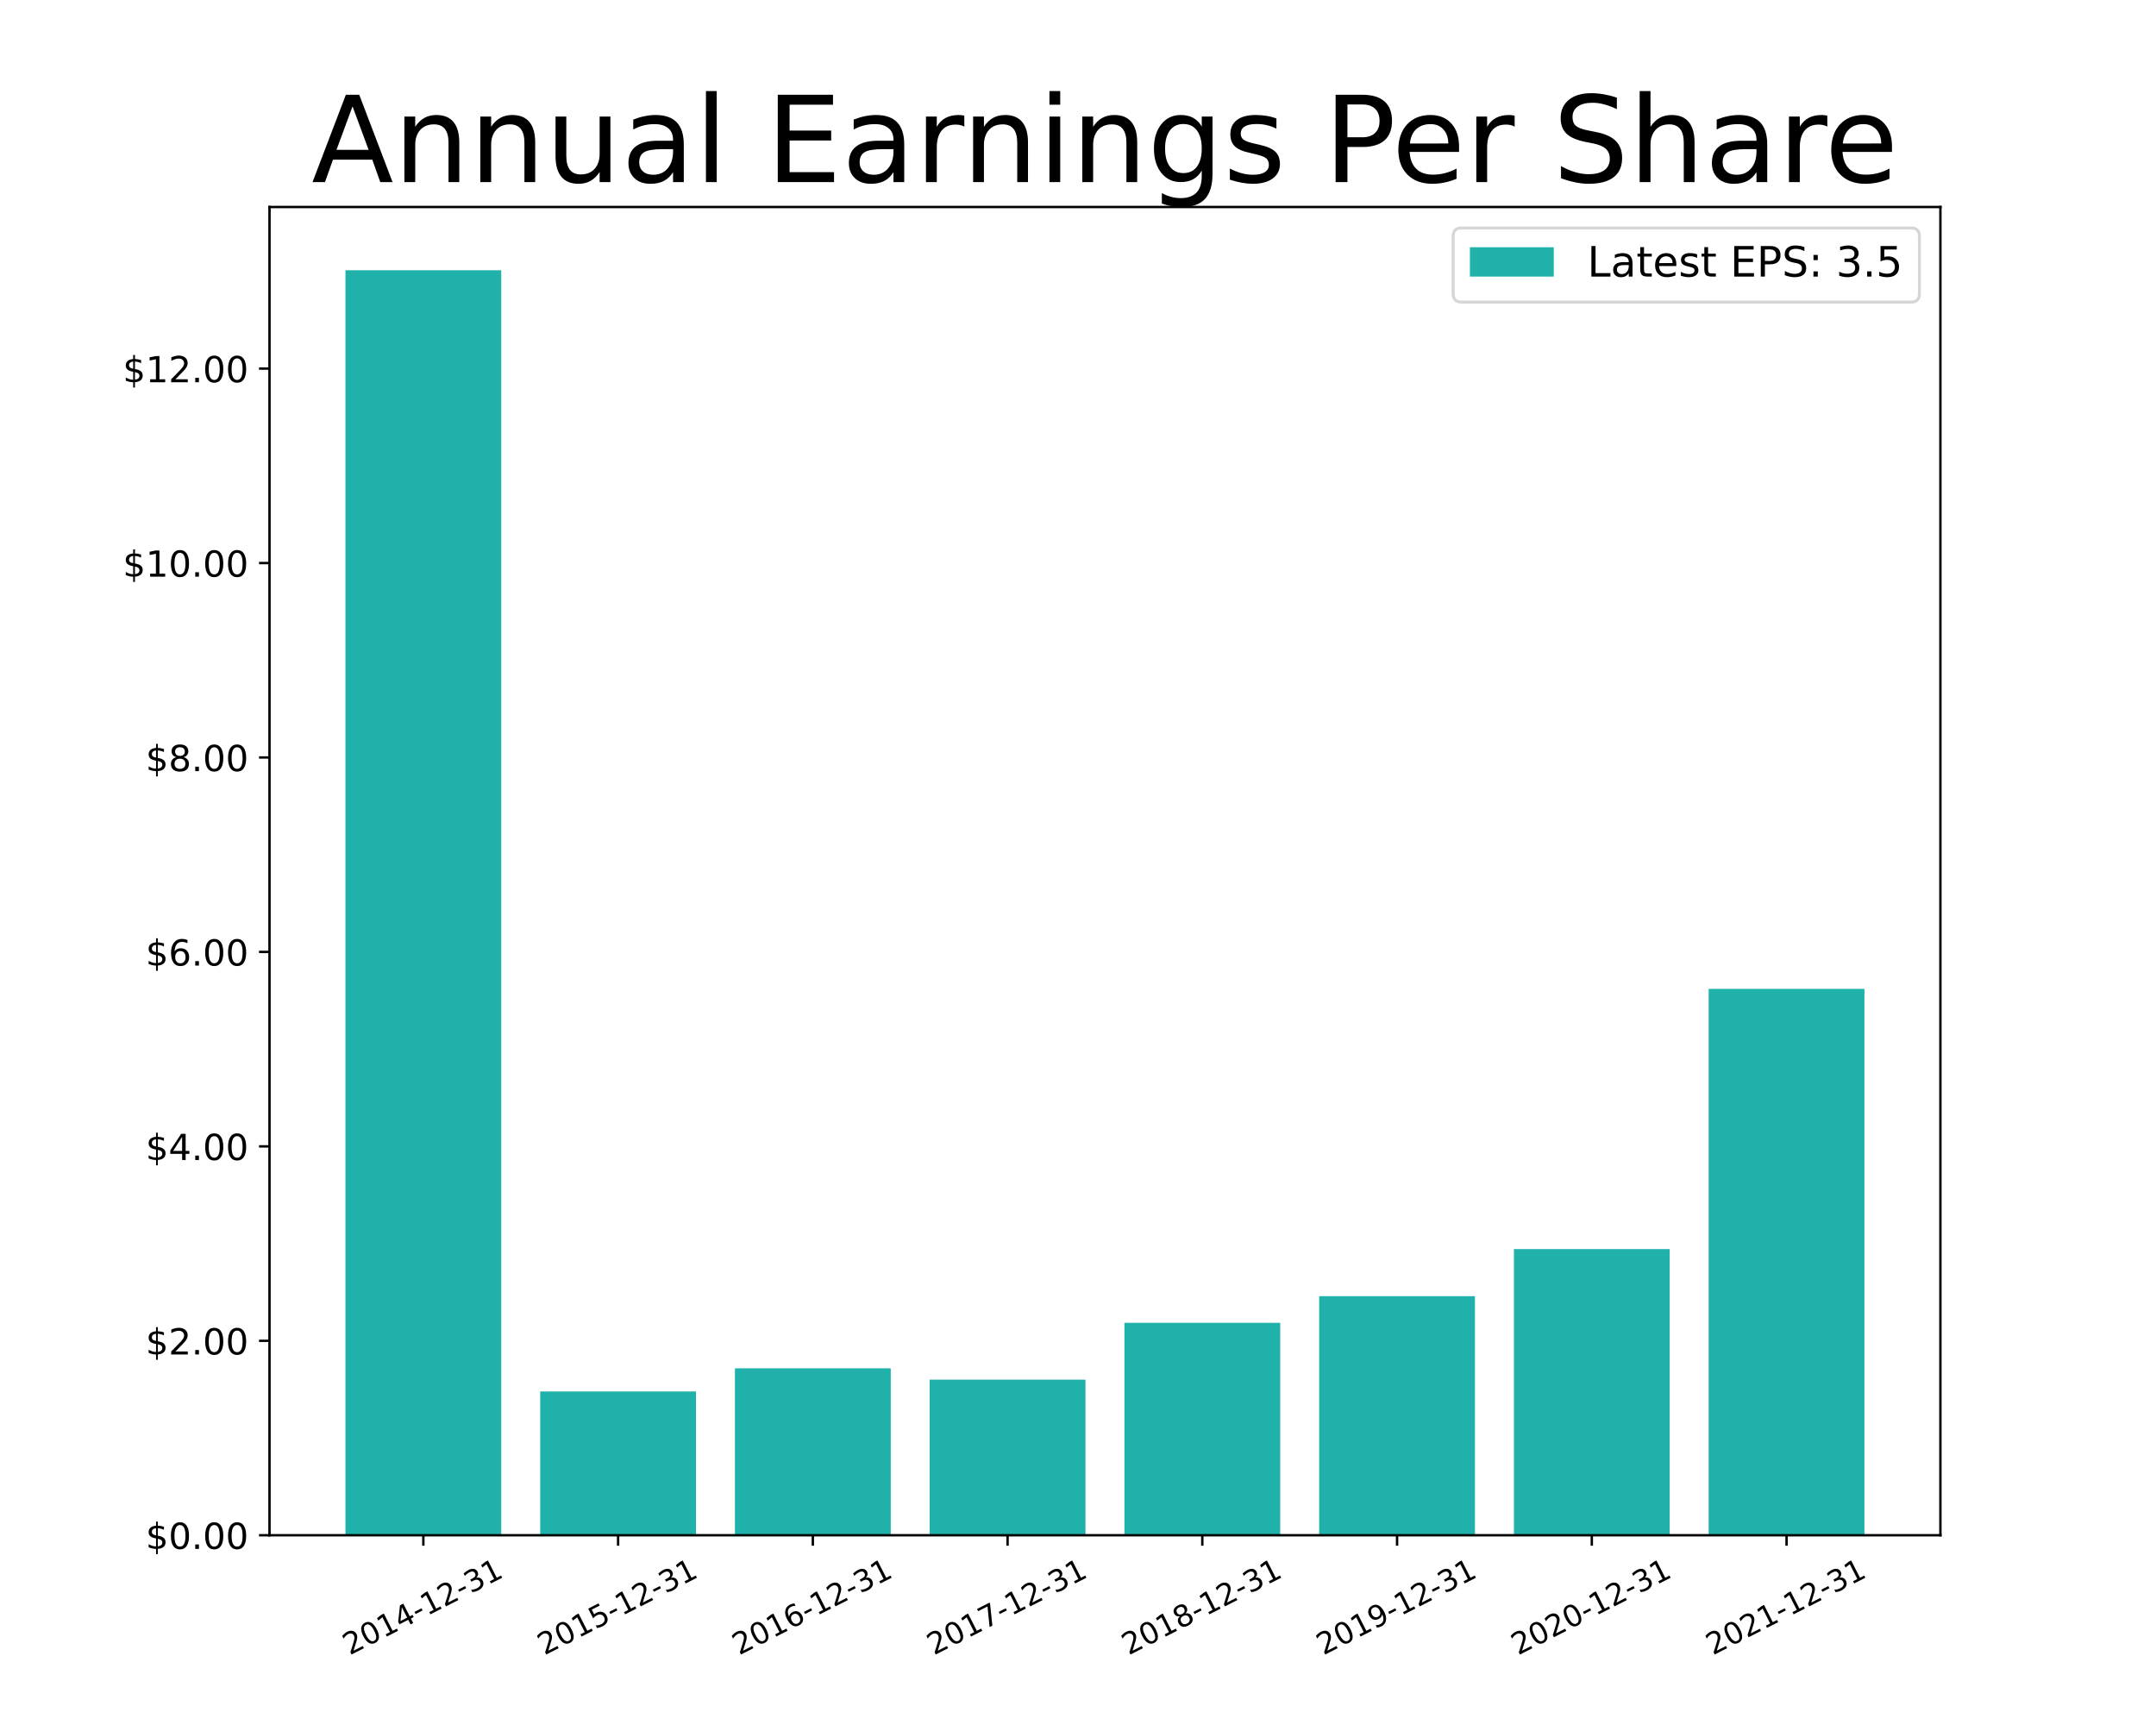
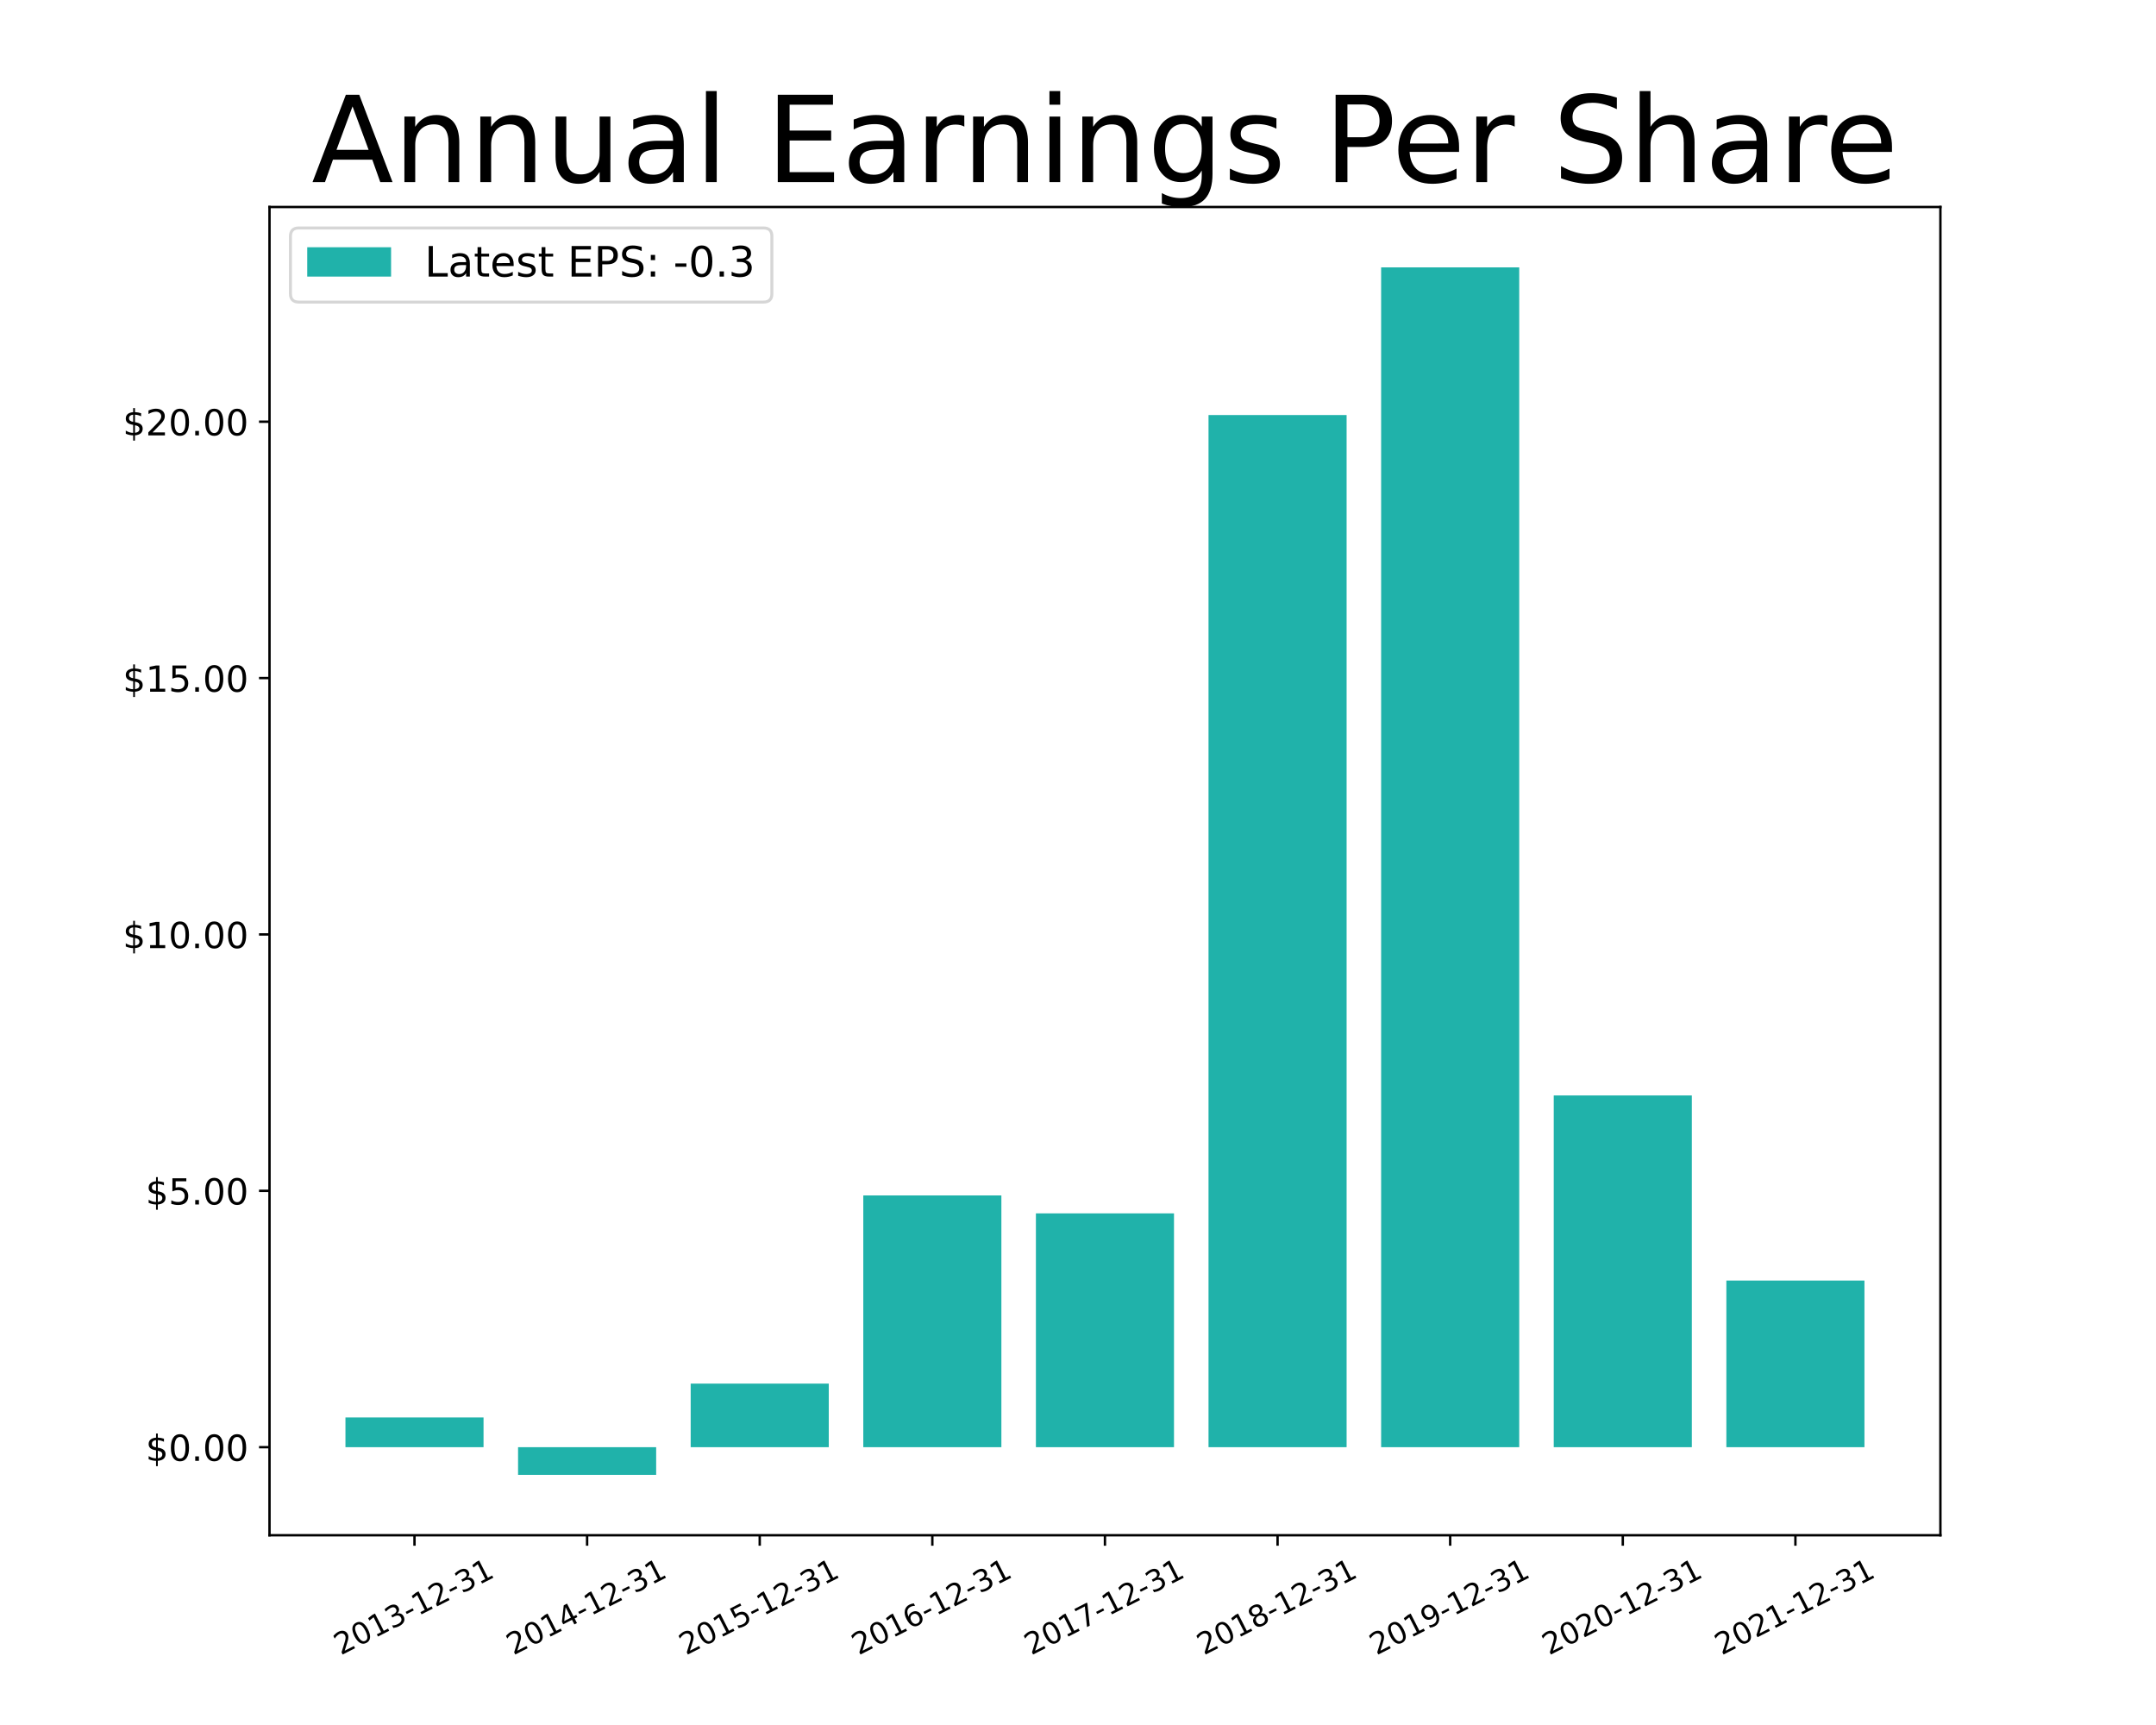
<svg xmlns="http://www.w3.org/2000/svg" xmlns:xlink="http://www.w3.org/1999/xlink" width="720pt" height="576pt" viewBox="0 0 720 576" version="1.1">
  <defs>
    <style type="text/css">*{stroke-linejoin: round; stroke-linecap: butt}</style>
  </defs>
  <g id="figure_1">
    <g id="patch_1">
      <path d="M 0 576  L 720 576  L 720 0  L 0 0  z " style="fill: #ffffff" />
    </g>
    <g id="axes_1">
      <g id="patch_2">
        <path d="M 90 512.64  L 648 512.64  L 648 69.12  L 90 69.12  z " style="fill: #ffffff" />
      </g>
      <g id="patch_3">
-         <path d="M 622.636 512.64  L 570.608 512.64  L 570.608 330.195  L 622.636 330.195  z " clip-path="url(#pe01ee021f7)" style="fill: #20b2aa" />
+         <path d="M 622.636 483.235  L 576.521 483.235  L 576.521 427.591  L 622.636 427.591  z " clip-path="url(#p01a98381bb)" style="fill: #20b2aa" />
      </g>
      <g id="patch_4">
-         <path d="M 557.601 512.64  L 505.573 512.64  L 505.573 417.083  L 557.601 417.083  z " clip-path="url(#pe01ee021f7)" style="fill: #20b2aa" />
+         <path d="M 564.992 483.235  L 518.876 483.235  L 518.876 365.784  L 564.992 365.784  z " clip-path="url(#p01a98381bb)" style="fill: #20b2aa" />
      </g>
      <g id="patch_5">
-         <path d="M 492.566 512.64  L 440.538 512.64  L 440.538 432.812  L 492.566 432.812  z " clip-path="url(#pe01ee021f7)" style="fill: #20b2aa" />
+         <path d="M 507.347 483.235  L 461.231 483.235  L 461.231 89.28  L 507.347 89.28  z " clip-path="url(#p01a98381bb)" style="fill: #20b2aa" />
      </g>
      <g id="patch_6">
-         <path d="M 427.531 512.64  L 375.503 512.64  L 375.503 441.707  L 427.531 441.707  z " clip-path="url(#pe01ee021f7)" style="fill: #20b2aa" />
+         <path d="M 449.702 483.235  L 403.587 483.235  L 403.587 138.589  L 449.702 138.589  z " clip-path="url(#p01a98381bb)" style="fill: #20b2aa" />
      </g>
      <g id="patch_7">
-         <path d="M 362.497 512.64  L 310.469 512.64  L 310.469 460.682  L 362.497 460.682  z " clip-path="url(#pe01ee021f7)" style="fill: #20b2aa" />
+         <path d="M 392.058 483.235  L 345.942 483.235  L 345.942 405.163  L 392.058 405.163  z " clip-path="url(#p01a98381bb)" style="fill: #20b2aa" />
      </g>
      <g id="patch_8">
-         <path d="M 297.462 512.64  L 245.434 512.64  L 245.434 456.9  L 297.462 456.9  z " clip-path="url(#pe01ee021f7)" style="fill: #20b2aa" />
+         <path d="M 334.413 483.235  L 288.298 483.235  L 288.298 399.17  L 334.413 399.17  z " clip-path="url(#p01a98381bb)" style="fill: #20b2aa" />
      </g>
      <g id="patch_9">
-         <path d="M 232.427 512.64  L 180.399 512.64  L 180.399 464.626  L 232.427 464.626  z " clip-path="url(#pe01ee021f7)" style="fill: #20b2aa" />
+         <path d="M 276.769 483.235  L 230.653 483.235  L 230.653 462.005  L 276.769 462.005  z " clip-path="url(#p01a98381bb)" style="fill: #20b2aa" />
      </g>
      <g id="patch_10">
-         <path d="M 167.392 512.64  L 115.364 512.64  L 115.364 90.24  L 167.392 90.24  z " clip-path="url(#pe01ee021f7)" style="fill: #20b2aa" />
+         <path d="M 219.124 483.235  L 173.008 483.235  L 173.008 492.48  L 219.124 492.48  z " clip-path="url(#p01a98381bb)" style="fill: #20b2aa" />
+       </g>
+       <g id="patch_11">
+         <path d="M 161.479 483.235  L 115.364 483.235  L 115.364 473.304  L 161.479 473.304  z " clip-path="url(#p01a98381bb)" style="fill: #20b2aa" />
      </g>
      <g id="matplotlib.axis_1">
        <g id="xtick_1">
          <g id="line2d_1">
            <defs>
-               <path id="me3be84b53a" d="M 0 0  L 0 3.5  " style="stroke: #000000; stroke-width: 0.8" />
+               <path id="maa9995b48c" d="M 0 0  L 0 3.5  " style="stroke: #000000; stroke-width: 0.8" />
            </defs>
            <g>
-               <use xlink:href="#me3be84b53a" x="596.622" y="512.64" style="stroke: #000000; stroke-width: 0.8" />
+               <use xlink:href="#maa9995b48c" x="599.579" y="512.64" style="stroke: #000000; stroke-width: 0.8" />
            </g>
          </g>
          <g id="text_1">
-             <g transform="translate(571.9844 552.7942) rotate(-27) scale(0.1 -0.1)">
+             <g transform="translate(574.9405 552.7942) rotate(-27) scale(0.1 -0.1)">
              <defs>
                <path id="DejaVuSans-32" d="M 1228 531  L 3431 531  L 3431 0  L 469 0  L 469 531  Q 828 903 1448 1529  Q 2069 2156 2228 2338  Q 2531 2678 2651 2914  Q 2772 3150 2772 3378  Q 2772 3750 2511 3984  Q 2250 4219 1831 4219  Q 1534 4219 1204 4116  Q 875 4013 500 3803  L 500 4441  Q 881 4594 1212 4672  Q 1544 4750 1819 4750  Q 2544 4750 2975 4387  Q 3406 4025 3406 3419  Q 3406 3131 3298 2873  Q 3191 2616 2906 2266  Q 2828 2175 2409 1742  Q 1991 1309 1228 531  z " transform="scale(0.015625)" />
                <path id="DejaVuSans-30" d="M 2034 4250  Q 1547 4250 1301 3770  Q 1056 3291 1056 2328  Q 1056 1369 1301 889  Q 1547 409 2034 409  Q 2525 409 2770 889  Q 3016 1369 3016 2328  Q 3016 3291 2770 3770  Q 2525 4250 2034 4250  z M 2034 4750  Q 2819 4750 3233 4129  Q 3647 3509 3647 2328  Q 3647 1150 3233 529  Q 2819 -91 2034 -91  Q 1250 -91 836 529  Q 422 1150 422 2328  Q 422 3509 836 4129  Q 1250 4750 2034 4750  z " transform="scale(0.015625)" />
                <path id="DejaVuSans-31" d="M 794 531  L 1825 531  L 1825 4091  L 703 3866  L 703 4441  L 1819 4666  L 2450 4666  L 2450 531  L 3481 531  L 3481 0  L 794 0  L 794 531  z " transform="scale(0.015625)" />
                <path id="DejaVuSans-2d" d="M 313 2009  L 1997 2009  L 1997 1497  L 313 1497  L 313 2009  z " transform="scale(0.015625)" />
                <path id="DejaVuSans-33" d="M 2597 2516  Q 3050 2419 3304 2112  Q 3559 1806 3559 1356  Q 3559 666 3084 287  Q 2609 -91 1734 -91  Q 1441 -91 1130 -33  Q 819 25 488 141  L 488 750  Q 750 597 1062 519  Q 1375 441 1716 441  Q 2309 441 2620 675  Q 2931 909 2931 1356  Q 2931 1769 2642 2001  Q 2353 2234 1838 2234  L 1294 2234  L 1294 2753  L 1863 2753  Q 2328 2753 2575 2939  Q 2822 3125 2822 3475  Q 2822 3834 2567 4026  Q 2313 4219 1838 4219  Q 1578 4219 1281 4162  Q 984 4106 628 3988  L 628 4550  Q 988 4650 1302 4700  Q 1616 4750 1894 4750  Q 2613 4750 3031 4423  Q 3450 4097 3450 3541  Q 3450 3153 3228 2886  Q 3006 2619 2597 2516  z " transform="scale(0.015625)" />
              </defs>
              <use xlink:href="#DejaVuSans-32" />
              <use xlink:href="#DejaVuSans-30" x="63.623" />
              <use xlink:href="#DejaVuSans-32" x="127.246" />
              <use xlink:href="#DejaVuSans-31" x="190.869" />
              <use xlink:href="#DejaVuSans-2d" x="254.492" />
              <use xlink:href="#DejaVuSans-31" x="290.576" />
              <use xlink:href="#DejaVuSans-32" x="354.199" />
              <use xlink:href="#DejaVuSans-2d" x="417.822" />
              <use xlink:href="#DejaVuSans-33" x="453.906" />
              <use xlink:href="#DejaVuSans-31" x="517.529" />
            </g>
          </g>
        </g>
        <g id="xtick_2">
          <g id="line2d_2">
            <g>
-               <use xlink:href="#me3be84b53a" x="531.587" y="512.64" style="stroke: #000000; stroke-width: 0.8" />
+               <use xlink:href="#maa9995b48c" x="541.934" y="512.64" style="stroke: #000000; stroke-width: 0.8" />
            </g>
          </g>
          <g id="text_2">
-             <g transform="translate(506.9494 552.7942) rotate(-27) scale(0.1 -0.1)">
+             <g transform="translate(517.2959 552.7942) rotate(-27) scale(0.1 -0.1)">
              <use xlink:href="#DejaVuSans-32" />
              <use xlink:href="#DejaVuSans-30" x="63.623" />
              <use xlink:href="#DejaVuSans-32" x="127.246" />
              <use xlink:href="#DejaVuSans-30" x="190.869" />
              <use xlink:href="#DejaVuSans-2d" x="254.492" />
              <use xlink:href="#DejaVuSans-31" x="290.576" />
              <use xlink:href="#DejaVuSans-32" x="354.199" />
              <use xlink:href="#DejaVuSans-2d" x="417.822" />
              <use xlink:href="#DejaVuSans-33" x="453.906" />
              <use xlink:href="#DejaVuSans-31" x="517.529" />
            </g>
          </g>
        </g>
        <g id="xtick_3">
          <g id="line2d_3">
            <g>
-               <use xlink:href="#me3be84b53a" x="466.552" y="512.64" style="stroke: #000000; stroke-width: 0.8" />
+               <use xlink:href="#maa9995b48c" x="484.289" y="512.64" style="stroke: #000000; stroke-width: 0.8" />
            </g>
          </g>
          <g id="text_3">
-             <g transform="translate(441.9145 552.7942) rotate(-27) scale(0.1 -0.1)">
+             <g transform="translate(459.6513 552.7942) rotate(-27) scale(0.1 -0.1)">
              <defs>
                <path id="DejaVuSans-39" d="M 703 97  L 703 672  Q 941 559 1184 500  Q 1428 441 1663 441  Q 2288 441 2617 861  Q 2947 1281 2994 2138  Q 2813 1869 2534 1725  Q 2256 1581 1919 1581  Q 1219 1581 811 2004  Q 403 2428 403 3163  Q 403 3881 828 4315  Q 1253 4750 1959 4750  Q 2769 4750 3195 4129  Q 3622 3509 3622 2328  Q 3622 1225 3098 567  Q 2575 -91 1691 -91  Q 1453 -91 1209 -44  Q 966 3 703 97  z M 1959 2075  Q 2384 2075 2632 2365  Q 2881 2656 2881 3163  Q 2881 3666 2632 3958  Q 2384 4250 1959 4250  Q 1534 4250 1286 3958  Q 1038 3666 1038 3163  Q 1038 2656 1286 2365  Q 1534 2075 1959 2075  z " transform="scale(0.015625)" />
              </defs>
              <use xlink:href="#DejaVuSans-32" />
              <use xlink:href="#DejaVuSans-30" x="63.623" />
              <use xlink:href="#DejaVuSans-31" x="127.246" />
              <use xlink:href="#DejaVuSans-39" x="190.869" />
              <use xlink:href="#DejaVuSans-2d" x="254.492" />
              <use xlink:href="#DejaVuSans-31" x="290.576" />
              <use xlink:href="#DejaVuSans-32" x="354.199" />
              <use xlink:href="#DejaVuSans-2d" x="417.822" />
              <use xlink:href="#DejaVuSans-33" x="453.906" />
              <use xlink:href="#DejaVuSans-31" x="517.529" />
            </g>
          </g>
        </g>
        <g id="xtick_4">
          <g id="line2d_4">
            <g>
-               <use xlink:href="#me3be84b53a" x="401.517" y="512.64" style="stroke: #000000; stroke-width: 0.8" />
+               <use xlink:href="#maa9995b48c" x="426.645" y="512.64" style="stroke: #000000; stroke-width: 0.8" />
            </g>
          </g>
          <g id="text_4">
-             <g transform="translate(376.8795 552.7942) rotate(-27) scale(0.1 -0.1)">
+             <g transform="translate(402.0067 552.7942) rotate(-27) scale(0.1 -0.1)">
              <defs>
                <path id="DejaVuSans-38" d="M 2034 2216  Q 1584 2216 1326 1975  Q 1069 1734 1069 1313  Q 1069 891 1326 650  Q 1584 409 2034 409  Q 2484 409 2743 651  Q 3003 894 3003 1313  Q 3003 1734 2745 1975  Q 2488 2216 2034 2216  z M 1403 2484  Q 997 2584 770 2862  Q 544 3141 544 3541  Q 544 4100 942 4425  Q 1341 4750 2034 4750  Q 2731 4750 3128 4425  Q 3525 4100 3525 3541  Q 3525 3141 3298 2862  Q 3072 2584 2669 2484  Q 3125 2378 3379 2068  Q 3634 1759 3634 1313  Q 3634 634 3220 271  Q 2806 -91 2034 -91  Q 1263 -91 848 271  Q 434 634 434 1313  Q 434 1759 690 2068  Q 947 2378 1403 2484  z M 1172 3481  Q 1172 3119 1398 2916  Q 1625 2713 2034 2713  Q 2441 2713 2670 2916  Q 2900 3119 2900 3481  Q 2900 3844 2670 4047  Q 2441 4250 2034 4250  Q 1625 4250 1398 4047  Q 1172 3844 1172 3481  z " transform="scale(0.015625)" />
              </defs>
              <use xlink:href="#DejaVuSans-32" />
              <use xlink:href="#DejaVuSans-30" x="63.623" />
              <use xlink:href="#DejaVuSans-31" x="127.246" />
              <use xlink:href="#DejaVuSans-38" x="190.869" />
              <use xlink:href="#DejaVuSans-2d" x="254.492" />
              <use xlink:href="#DejaVuSans-31" x="290.576" />
              <use xlink:href="#DejaVuSans-32" x="354.199" />
              <use xlink:href="#DejaVuSans-2d" x="417.822" />
              <use xlink:href="#DejaVuSans-33" x="453.906" />
              <use xlink:href="#DejaVuSans-31" x="517.529" />
            </g>
          </g>
        </g>
        <g id="xtick_5">
          <g id="line2d_5">
            <g>
-               <use xlink:href="#me3be84b53a" x="336.483" y="512.64" style="stroke: #000000; stroke-width: 0.8" />
+               <use xlink:href="#maa9995b48c" x="369" y="512.64" style="stroke: #000000; stroke-width: 0.8" />
            </g>
          </g>
          <g id="text_5">
-             <g transform="translate(311.8445 552.7942) rotate(-27) scale(0.1 -0.1)">
+             <g transform="translate(344.362 552.7942) rotate(-27) scale(0.1 -0.1)">
              <defs>
                <path id="DejaVuSans-37" d="M 525 4666  L 3525 4666  L 3525 4397  L 1831 0  L 1172 0  L 2766 4134  L 525 4134  L 525 4666  z " transform="scale(0.015625)" />
              </defs>
              <use xlink:href="#DejaVuSans-32" />
              <use xlink:href="#DejaVuSans-30" x="63.623" />
              <use xlink:href="#DejaVuSans-31" x="127.246" />
              <use xlink:href="#DejaVuSans-37" x="190.869" />
              <use xlink:href="#DejaVuSans-2d" x="254.492" />
              <use xlink:href="#DejaVuSans-31" x="290.576" />
              <use xlink:href="#DejaVuSans-32" x="354.199" />
              <use xlink:href="#DejaVuSans-2d" x="417.822" />
              <use xlink:href="#DejaVuSans-33" x="453.906" />
              <use xlink:href="#DejaVuSans-31" x="517.529" />
            </g>
          </g>
        </g>
        <g id="xtick_6">
          <g id="line2d_6">
            <g>
-               <use xlink:href="#me3be84b53a" x="271.448" y="512.64" style="stroke: #000000; stroke-width: 0.8" />
+               <use xlink:href="#maa9995b48c" x="311.355" y="512.64" style="stroke: #000000; stroke-width: 0.8" />
            </g>
          </g>
          <g id="text_6">
-             <g transform="translate(246.8096 552.7942) rotate(-27) scale(0.1 -0.1)">
+             <g transform="translate(286.7174 552.7942) rotate(-27) scale(0.1 -0.1)">
              <defs>
                <path id="DejaVuSans-36" d="M 2113 2584  Q 1688 2584 1439 2293  Q 1191 2003 1191 1497  Q 1191 994 1439 701  Q 1688 409 2113 409  Q 2538 409 2786 701  Q 3034 994 3034 1497  Q 3034 2003 2786 2293  Q 2538 2584 2113 2584  z M 3366 4563  L 3366 3988  Q 3128 4100 2886 4159  Q 2644 4219 2406 4219  Q 1781 4219 1451 3797  Q 1122 3375 1075 2522  Q 1259 2794 1537 2939  Q 1816 3084 2150 3084  Q 2853 3084 3261 2657  Q 3669 2231 3669 1497  Q 3669 778 3244 343  Q 2819 -91 2113 -91  Q 1303 -91 875 529  Q 447 1150 447 2328  Q 447 3434 972 4092  Q 1497 4750 2381 4750  Q 2619 4750 2861 4703  Q 3103 4656 3366 4563  z " transform="scale(0.015625)" />
              </defs>
              <use xlink:href="#DejaVuSans-32" />
              <use xlink:href="#DejaVuSans-30" x="63.623" />
              <use xlink:href="#DejaVuSans-31" x="127.246" />
              <use xlink:href="#DejaVuSans-36" x="190.869" />
              <use xlink:href="#DejaVuSans-2d" x="254.492" />
              <use xlink:href="#DejaVuSans-31" x="290.576" />
              <use xlink:href="#DejaVuSans-32" x="354.199" />
              <use xlink:href="#DejaVuSans-2d" x="417.822" />
              <use xlink:href="#DejaVuSans-33" x="453.906" />
              <use xlink:href="#DejaVuSans-31" x="517.529" />
            </g>
          </g>
        </g>
        <g id="xtick_7">
          <g id="line2d_7">
            <g>
-               <use xlink:href="#me3be84b53a" x="206.413" y="512.64" style="stroke: #000000; stroke-width: 0.8" />
+               <use xlink:href="#maa9995b48c" x="253.711" y="512.64" style="stroke: #000000; stroke-width: 0.8" />
            </g>
          </g>
          <g id="text_7">
-             <g transform="translate(181.7746 552.7942) rotate(-27) scale(0.1 -0.1)">
+             <g transform="translate(229.0728 552.7942) rotate(-27) scale(0.1 -0.1)">
              <defs>
                <path id="DejaVuSans-35" d="M 691 4666  L 3169 4666  L 3169 4134  L 1269 4134  L 1269 2991  Q 1406 3038 1543 3061  Q 1681 3084 1819 3084  Q 2600 3084 3056 2656  Q 3513 2228 3513 1497  Q 3513 744 3044 326  Q 2575 -91 1722 -91  Q 1428 -91 1123 -41  Q 819 9 494 109  L 494 744  Q 775 591 1075 516  Q 1375 441 1709 441  Q 2250 441 2565 725  Q 2881 1009 2881 1497  Q 2881 1984 2565 2268  Q 2250 2553 1709 2553  Q 1456 2553 1204 2497  Q 953 2441 691 2322  L 691 4666  z " transform="scale(0.015625)" />
              </defs>
              <use xlink:href="#DejaVuSans-32" />
              <use xlink:href="#DejaVuSans-30" x="63.623" />
              <use xlink:href="#DejaVuSans-31" x="127.246" />
              <use xlink:href="#DejaVuSans-35" x="190.869" />
              <use xlink:href="#DejaVuSans-2d" x="254.492" />
              <use xlink:href="#DejaVuSans-31" x="290.576" />
              <use xlink:href="#DejaVuSans-32" x="354.199" />
              <use xlink:href="#DejaVuSans-2d" x="417.822" />
              <use xlink:href="#DejaVuSans-33" x="453.906" />
              <use xlink:href="#DejaVuSans-31" x="517.529" />
            </g>
          </g>
        </g>
        <g id="xtick_8">
          <g id="line2d_8">
            <g>
-               <use xlink:href="#me3be84b53a" x="141.378" y="512.64" style="stroke: #000000; stroke-width: 0.8" />
+               <use xlink:href="#maa9995b48c" x="196.066" y="512.64" style="stroke: #000000; stroke-width: 0.8" />
            </g>
          </g>
          <g id="text_8">
-             <g transform="translate(116.7397 552.7942) rotate(-27) scale(0.1 -0.1)">
+             <g transform="translate(171.4281 552.7942) rotate(-27) scale(0.1 -0.1)">
              <defs>
                <path id="DejaVuSans-34" d="M 2419 4116  L 825 1625  L 2419 1625  L 2419 4116  z M 2253 4666  L 3047 4666  L 3047 1625  L 3713 1625  L 3713 1100  L 3047 1100  L 3047 0  L 2419 0  L 2419 1100  L 313 1100  L 313 1709  L 2253 4666  z " transform="scale(0.015625)" />
              </defs>
              <use xlink:href="#DejaVuSans-32" />
              <use xlink:href="#DejaVuSans-30" x="63.623" />
              <use xlink:href="#DejaVuSans-31" x="127.246" />
              <use xlink:href="#DejaVuSans-34" x="190.869" />
+               <use xlink:href="#DejaVuSans-2d" x="254.492" />
+               <use xlink:href="#DejaVuSans-31" x="290.576" />
+               <use xlink:href="#DejaVuSans-32" x="354.199" />
+               <use xlink:href="#DejaVuSans-2d" x="417.822" />
+               <use xlink:href="#DejaVuSans-33" x="453.906" />
+               <use xlink:href="#DejaVuSans-31" x="517.529" />
+             </g>
+           </g>
+         </g>
+         <g id="xtick_9">
+           <g id="line2d_9">
+             <g>
+               <use xlink:href="#maa9995b48c" x="138.421" y="512.64" style="stroke: #000000; stroke-width: 0.8" />
+             </g>
+           </g>
+           <g id="text_9">
+             <g transform="translate(113.7835 552.7942) rotate(-27) scale(0.1 -0.1)">
+               <use xlink:href="#DejaVuSans-32" />
+               <use xlink:href="#DejaVuSans-30" x="63.623" />
+               <use xlink:href="#DejaVuSans-31" x="127.246" />
+               <use xlink:href="#DejaVuSans-33" x="190.869" />
              <use xlink:href="#DejaVuSans-2d" x="254.492" />
              <use xlink:href="#DejaVuSans-31" x="290.576" />
              <use xlink:href="#DejaVuSans-32" x="354.199" />
              <use xlink:href="#DejaVuSans-2d" x="417.822" />
              <use xlink:href="#DejaVuSans-33" x="453.906" />
              <use xlink:href="#DejaVuSans-31" x="517.529" />
            </g>
          </g>
        </g>
      </g>
      <g id="matplotlib.axis_2">
        <g id="ytick_1">
-           <g id="line2d_9">
+           <g id="line2d_10">
            <defs>
-               <path id="mff17538eb4" d="M 0 0  L -3.5 0  " style="stroke: #000000; stroke-width: 0.8" />
+               <path id="m077e83ba4a" d="M 0 0  L -3.5 0  " style="stroke: #000000; stroke-width: 0.8" />
            </defs>
            <g>
-               <use xlink:href="#mff17538eb4" x="90" y="512.64" style="stroke: #000000; stroke-width: 0.8" />
-             </g>
-           </g>
-           <g id="text_9">
-             <g transform="translate(48.64625 517.1991) scale(0.12 -0.12)">
+               <use xlink:href="#m077e83ba4a" x="90" y="483.235" style="stroke: #000000; stroke-width: 0.8" />
+             </g>
+           </g>
+           <g id="text_10">
+             <g transform="translate(48.64625 487.7937) scale(0.12 -0.12)">
              <defs>
                <path id="DejaVuSans-24" d="M 2163 -941  L 1850 -941  L 1847 0  Q 1519 6 1191 76  Q 863 147 531 288  L 531 850  Q 850 650 1176 548  Q 1503 447 1850 444  L 1850 1869  Q 1159 1981 845 2250  Q 531 2519 531 2988  Q 531 3497 872 3790  Q 1213 4084 1850 4128  L 1850 4863  L 2163 4863  L 2163 4138  Q 2453 4125 2725 4076  Q 2997 4028 3256 3944  L 3256 3397  Q 2997 3528 2723 3600  Q 2450 3672 2163 3684  L 2163 2350  Q 2872 2241 3206 1959  Q 3541 1678 3541 1191  Q 3541 663 3186 358  Q 2831 53 2163 6  L 2163 -941  z M 1850 2406  L 1850 3688  Q 1488 3647 1297 3481  Q 1106 3316 1106 3041  Q 1106 2772 1282 2622  Q 1459 2472 1850 2406  z M 2163 1806  L 2163 453  Q 2559 506 2761 678  Q 2963 850 2963 1131  Q 2963 1406 2770 1568  Q 2578 1731 2163 1806  z " transform="scale(0.015625)" />
                <path id="DejaVuSans-2e" d="M 684 794  L 1344 794  L 1344 0  L 684 0  L 684 794  z " transform="scale(0.015625)" />
              </defs>
              <use xlink:href="#DejaVuSans-24" />
              <use xlink:href="#DejaVuSans-30" x="63.623" />
              <use xlink:href="#DejaVuSans-2e" x="127.246" />
              <use xlink:href="#DejaVuSans-30" x="159.033" />
              <use xlink:href="#DejaVuSans-30" x="222.656" />
            </g>
          </g>
        </g>
        <g id="ytick_2">
-           <g id="line2d_10">
-             <g>
-               <use xlink:href="#mff17538eb4" x="90" y="447.713" style="stroke: #000000; stroke-width: 0.8" />
-             </g>
-           </g>
-           <g id="text_10">
-             <g transform="translate(48.64625 452.2719) scale(0.12 -0.12)">
+           <g id="line2d_11">
+             <g>
+               <use xlink:href="#m077e83ba4a" x="90" y="397.63" style="stroke: #000000; stroke-width: 0.8" />
+             </g>
+           </g>
+           <g id="text_11">
+             <g transform="translate(48.64625 402.1886) scale(0.12 -0.12)">
              <use xlink:href="#DejaVuSans-24" />
-               <use xlink:href="#DejaVuSans-32" x="63.623" />
+               <use xlink:href="#DejaVuSans-35" x="63.623" />
              <use xlink:href="#DejaVuSans-2e" x="127.246" />
              <use xlink:href="#DejaVuSans-30" x="159.033" />
              <use xlink:href="#DejaVuSans-30" x="222.656" />
            </g>
          </g>
        </g>
        <g id="ytick_3">
-           <g id="line2d_11">
-             <g>
-               <use xlink:href="#mff17538eb4" x="90" y="382.786" style="stroke: #000000; stroke-width: 0.8" />
-             </g>
-           </g>
-           <g id="text_11">
-             <g transform="translate(48.64625 387.3447) scale(0.12 -0.12)">
-               <use xlink:href="#DejaVuSans-24" />
-               <use xlink:href="#DejaVuSans-34" x="63.623" />
-               <use xlink:href="#DejaVuSans-2e" x="127.246" />
-               <use xlink:href="#DejaVuSans-30" x="159.033" />
-               <use xlink:href="#DejaVuSans-30" x="222.656" />
-             </g>
-           </g>
-         </g>
-         <g id="ytick_4">
          <g id="line2d_12">
            <g>
-               <use xlink:href="#mff17538eb4" x="90" y="317.858" style="stroke: #000000; stroke-width: 0.8" />
+               <use xlink:href="#m077e83ba4a" x="90" y="312.024" style="stroke: #000000; stroke-width: 0.8" />
            </g>
          </g>
          <g id="text_12">
-             <g transform="translate(48.64625 322.4175) scale(0.12 -0.12)">
-               <use xlink:href="#DejaVuSans-24" />
-               <use xlink:href="#DejaVuSans-36" x="63.623" />
-               <use xlink:href="#DejaVuSans-2e" x="127.246" />
-               <use xlink:href="#DejaVuSans-30" x="159.033" />
-               <use xlink:href="#DejaVuSans-30" x="222.656" />
-             </g>
-           </g>
-         </g>
-         <g id="ytick_5">
-           <g id="line2d_13">
-             <g>
-               <use xlink:href="#mff17538eb4" x="90" y="252.931" style="stroke: #000000; stroke-width: 0.8" />
-             </g>
-           </g>
-           <g id="text_13">
-             <g transform="translate(48.64625 257.4903) scale(0.12 -0.12)">
-               <use xlink:href="#DejaVuSans-24" />
-               <use xlink:href="#DejaVuSans-38" x="63.623" />
-               <use xlink:href="#DejaVuSans-2e" x="127.246" />
-               <use xlink:href="#DejaVuSans-30" x="159.033" />
-               <use xlink:href="#DejaVuSans-30" x="222.656" />
-             </g>
-           </g>
-         </g>
-         <g id="ytick_6">
-           <g id="line2d_14">
-             <g>
-               <use xlink:href="#mff17538eb4" x="90" y="188.004" style="stroke: #000000; stroke-width: 0.8" />
-             </g>
-           </g>
-           <g id="text_14">
-             <g transform="translate(41.01125 192.5632) scale(0.12 -0.12)">
+             <g transform="translate(41.01125 316.5835) scale(0.12 -0.12)">
              <use xlink:href="#DejaVuSans-24" />
              <use xlink:href="#DejaVuSans-31" x="63.623" />
              <use xlink:href="#DejaVuSans-30" x="127.246" />
              <use xlink:href="#DejaVuSans-2e" x="190.869" />
              <use xlink:href="#DejaVuSans-30" x="222.656" />
              <use xlink:href="#DejaVuSans-30" x="286.279" />
            </g>
          </g>
        </g>
-         <g id="ytick_7">
-           <g id="line2d_15">
-             <g>
-               <use xlink:href="#mff17538eb4" x="90" y="123.077" style="stroke: #000000; stroke-width: 0.8" />
-             </g>
-           </g>
-           <g id="text_15">
-             <g transform="translate(41.01125 127.636) scale(0.12 -0.12)">
+         <g id="ytick_4">
+           <g id="line2d_13">
+             <g>
+               <use xlink:href="#m077e83ba4a" x="90" y="226.419" style="stroke: #000000; stroke-width: 0.8" />
+             </g>
+           </g>
+           <g id="text_13">
+             <g transform="translate(41.01125 230.9784) scale(0.12 -0.12)">
              <use xlink:href="#DejaVuSans-24" />
              <use xlink:href="#DejaVuSans-31" x="63.623" />
-               <use xlink:href="#DejaVuSans-32" x="127.246" />
+               <use xlink:href="#DejaVuSans-35" x="127.246" />
              <use xlink:href="#DejaVuSans-2e" x="190.869" />
              <use xlink:href="#DejaVuSans-30" x="222.656" />
              <use xlink:href="#DejaVuSans-30" x="286.279" />
            </g>
          </g>
        </g>
-       </g>
-       <g id="patch_11">
+         <g id="ytick_5">
+           <g id="line2d_14">
+             <g>
+               <use xlink:href="#m077e83ba4a" x="90" y="140.814" style="stroke: #000000; stroke-width: 0.8" />
+             </g>
+           </g>
+           <g id="text_14">
+             <g transform="translate(41.01125 145.3733) scale(0.12 -0.12)">
+               <use xlink:href="#DejaVuSans-24" />
+               <use xlink:href="#DejaVuSans-32" x="63.623" />
+               <use xlink:href="#DejaVuSans-30" x="127.246" />
+               <use xlink:href="#DejaVuSans-2e" x="190.869" />
+               <use xlink:href="#DejaVuSans-30" x="222.656" />
+               <use xlink:href="#DejaVuSans-30" x="286.279" />
+             </g>
+           </g>
+         </g>
+       </g>
+       <g id="patch_12">
        <path d="M 90 512.64  L 90 69.12  " style="fill: none; stroke: #000000; stroke-width: 0.8; stroke-linejoin: miter; stroke-linecap: square" />
      </g>
-       <g id="patch_12">
+       <g id="patch_13">
        <path d="M 648 512.64  L 648 69.12  " style="fill: none; stroke: #000000; stroke-width: 0.8; stroke-linejoin: miter; stroke-linecap: square" />
      </g>
-       <g id="patch_13">
+       <g id="patch_14">
        <path d="M 90 512.64  L 648 512.64  " style="fill: none; stroke: #000000; stroke-width: 0.8; stroke-linejoin: miter; stroke-linecap: square" />
      </g>
-       <g id="patch_14">
+       <g id="patch_15">
        <path d="M 90 69.12  L 648 69.12  " style="fill: none; stroke: #000000; stroke-width: 0.8; stroke-linejoin: miter; stroke-linecap: square" />
      </g>
-       <g id="text_16">
+       <g id="text_15">
        <g transform="translate(104.0563 60.80125) scale(0.4 -0.4)">
          <defs>
            <path id="DejaVuSans-41" d="M 2188 4044  L 1331 1722  L 3047 1722  L 2188 4044  z M 1831 4666  L 2547 4666  L 4325 0  L 3669 0  L 3244 1197  L 1141 1197  L 716 0  L 50 0  L 1831 4666  z " transform="scale(0.015625)" />
            <path id="DejaVuSans-6e" d="M 3513 2113  L 3513 0  L 2938 0  L 2938 2094  Q 2938 2591 2744 2837  Q 2550 3084 2163 3084  Q 1697 3084 1428 2787  Q 1159 2491 1159 1978  L 1159 0  L 581 0  L 581 3500  L 1159 3500  L 1159 2956  Q 1366 3272 1645 3428  Q 1925 3584 2291 3584  Q 2894 3584 3203 3211  Q 3513 2838 3513 2113  z " transform="scale(0.015625)" />
            <path id="DejaVuSans-75" d="M 544 1381  L 544 3500  L 1119 3500  L 1119 1403  Q 1119 906 1312 657  Q 1506 409 1894 409  Q 2359 409 2629 706  Q 2900 1003 2900 1516  L 2900 3500  L 3475 3500  L 3475 0  L 2900 0  L 2900 538  Q 2691 219 2414 64  Q 2138 -91 1772 -91  Q 1169 -91 856 284  Q 544 659 544 1381  z M 1991 3584  L 1991 3584  z " transform="scale(0.015625)" />
            <path id="DejaVuSans-61" d="M 2194 1759  Q 1497 1759 1228 1600  Q 959 1441 959 1056  Q 959 750 1161 570  Q 1363 391 1709 391  Q 2188 391 2477 730  Q 2766 1069 2766 1631  L 2766 1759  L 2194 1759  z M 3341 1997  L 3341 0  L 2766 0  L 2766 531  Q 2569 213 2275 61  Q 1981 -91 1556 -91  Q 1019 -91 701 211  Q 384 513 384 1019  Q 384 1609 779 1909  Q 1175 2209 1959 2209  L 2766 2209  L 2766 2266  Q 2766 2663 2505 2880  Q 2244 3097 1772 3097  Q 1472 3097 1187 3025  Q 903 2953 641 2809  L 641 3341  Q 956 3463 1253 3523  Q 1550 3584 1831 3584  Q 2591 3584 2966 3190  Q 3341 2797 3341 1997  z " transform="scale(0.015625)" />
            <path id="DejaVuSans-6c" d="M 603 4863  L 1178 4863  L 1178 0  L 603 0  L 603 4863  z " transform="scale(0.015625)" />
            <path id="DejaVuSans-20" transform="scale(0.015625)" />
            <path id="DejaVuSans-45" d="M 628 4666  L 3578 4666  L 3578 4134  L 1259 4134  L 1259 2753  L 3481 2753  L 3481 2222  L 1259 2222  L 1259 531  L 3634 531  L 3634 0  L 628 0  L 628 4666  z " transform="scale(0.015625)" />
            <path id="DejaVuSans-72" d="M 2631 2963  Q 2534 3019 2420 3045  Q 2306 3072 2169 3072  Q 1681 3072 1420 2755  Q 1159 2438 1159 1844  L 1159 0  L 581 0  L 581 3500  L 1159 3500  L 1159 2956  Q 1341 3275 1631 3429  Q 1922 3584 2338 3584  Q 2397 3584 2469 3576  Q 2541 3569 2628 3553  L 2631 2963  z " transform="scale(0.015625)" />
            <path id="DejaVuSans-69" d="M 603 3500  L 1178 3500  L 1178 0  L 603 0  L 603 3500  z M 603 4863  L 1178 4863  L 1178 4134  L 603 4134  L 603 4863  z " transform="scale(0.015625)" />
            <path id="DejaVuSans-67" d="M 2906 1791  Q 2906 2416 2648 2759  Q 2391 3103 1925 3103  Q 1463 3103 1205 2759  Q 947 2416 947 1791  Q 947 1169 1205 825  Q 1463 481 1925 481  Q 2391 481 2648 825  Q 2906 1169 2906 1791  z M 3481 434  Q 3481 -459 3084 -895  Q 2688 -1331 1869 -1331  Q 1566 -1331 1297 -1286  Q 1028 -1241 775 -1147  L 775 -588  Q 1028 -725 1275 -790  Q 1522 -856 1778 -856  Q 2344 -856 2625 -561  Q 2906 -266 2906 331  L 2906 616  Q 2728 306 2450 153  Q 2172 0 1784 0  Q 1141 0 747 490  Q 353 981 353 1791  Q 353 2603 747 3093  Q 1141 3584 1784 3584  Q 2172 3584 2450 3431  Q 2728 3278 2906 2969  L 2906 3500  L 3481 3500  L 3481 434  z " transform="scale(0.015625)" />
            <path id="DejaVuSans-73" d="M 2834 3397  L 2834 2853  Q 2591 2978 2328 3040  Q 2066 3103 1784 3103  Q 1356 3103 1142 2972  Q 928 2841 928 2578  Q 928 2378 1081 2264  Q 1234 2150 1697 2047  L 1894 2003  Q 2506 1872 2764 1633  Q 3022 1394 3022 966  Q 3022 478 2636 193  Q 2250 -91 1575 -91  Q 1294 -91 989 -36  Q 684 19 347 128  L 347 722  Q 666 556 975 473  Q 1284 391 1588 391  Q 1994 391 2212 530  Q 2431 669 2431 922  Q 2431 1156 2273 1281  Q 2116 1406 1581 1522  L 1381 1569  Q 847 1681 609 1914  Q 372 2147 372 2553  Q 372 3047 722 3315  Q 1072 3584 1716 3584  Q 2034 3584 2315 3537  Q 2597 3491 2834 3397  z " transform="scale(0.015625)" />
            <path id="DejaVuSans-50" d="M 1259 4147  L 1259 2394  L 2053 2394  Q 2494 2394 2734 2622  Q 2975 2850 2975 3272  Q 2975 3691 2734 3919  Q 2494 4147 2053 4147  L 1259 4147  z M 628 4666  L 2053 4666  Q 2838 4666 3239 4311  Q 3641 3956 3641 3272  Q 3641 2581 3239 2228  Q 2838 1875 2053 1875  L 1259 1875  L 1259 0  L 628 0  L 628 4666  z " transform="scale(0.015625)" />
            <path id="DejaVuSans-65" d="M 3597 1894  L 3597 1613  L 953 1613  Q 991 1019 1311 708  Q 1631 397 2203 397  Q 2534 397 2845 478  Q 3156 559 3463 722  L 3463 178  Q 3153 47 2828 -22  Q 2503 -91 2169 -91  Q 1331 -91 842 396  Q 353 884 353 1716  Q 353 2575 817 3079  Q 1281 3584 2069 3584  Q 2775 3584 3186 3129  Q 3597 2675 3597 1894  z M 3022 2063  Q 3016 2534 2758 2815  Q 2500 3097 2075 3097  Q 1594 3097 1305 2825  Q 1016 2553 972 2059  L 3022 2063  z " transform="scale(0.015625)" />
            <path id="DejaVuSans-53" d="M 3425 4513  L 3425 3897  Q 3066 4069 2747 4153  Q 2428 4238 2131 4238  Q 1616 4238 1336 4038  Q 1056 3838 1056 3469  Q 1056 3159 1242 3001  Q 1428 2844 1947 2747  L 2328 2669  Q 3034 2534 3370 2195  Q 3706 1856 3706 1288  Q 3706 609 3251 259  Q 2797 -91 1919 -91  Q 1588 -91 1214 -16  Q 841 59 441 206  L 441 856  Q 825 641 1194 531  Q 1563 422 1919 422  Q 2459 422 2753 634  Q 3047 847 3047 1241  Q 3047 1584 2836 1778  Q 2625 1972 2144 2069  L 1759 2144  Q 1053 2284 737 2584  Q 422 2884 422 3419  Q 422 4038 858 4394  Q 1294 4750 2059 4750  Q 2388 4750 2728 4690  Q 3069 4631 3425 4513  z " transform="scale(0.015625)" />
            <path id="DejaVuSans-68" d="M 3513 2113  L 3513 0  L 2938 0  L 2938 2094  Q 2938 2591 2744 2837  Q 2550 3084 2163 3084  Q 1697 3084 1428 2787  Q 1159 2491 1159 1978  L 1159 0  L 581 0  L 581 4863  L 1159 4863  L 1159 2956  Q 1366 3272 1645 3428  Q 1925 3584 2291 3584  Q 2894 3584 3203 3211  Q 3513 2838 3513 2113  z " transform="scale(0.015625)" />
          </defs>
          <use xlink:href="#DejaVuSans-41" />
          <use xlink:href="#DejaVuSans-6e" x="68.408" />
          <use xlink:href="#DejaVuSans-6e" x="131.787" />
          <use xlink:href="#DejaVuSans-75" x="195.166" />
          <use xlink:href="#DejaVuSans-61" x="258.545" />
          <use xlink:href="#DejaVuSans-6c" x="319.824" />
          <use xlink:href="#DejaVuSans-20" x="347.607" />
          <use xlink:href="#DejaVuSans-45" x="379.395" />
          <use xlink:href="#DejaVuSans-61" x="442.578" />
          <use xlink:href="#DejaVuSans-72" x="503.857" />
          <use xlink:href="#DejaVuSans-6e" x="543.221" />
          <use xlink:href="#DejaVuSans-69" x="606.6" />
          <use xlink:href="#DejaVuSans-6e" x="634.383" />
          <use xlink:href="#DejaVuSans-67" x="697.762" />
          <use xlink:href="#DejaVuSans-73" x="761.238" />
          <use xlink:href="#DejaVuSans-20" x="813.338" />
          <use xlink:href="#DejaVuSans-50" x="845.125" />
          <use xlink:href="#DejaVuSans-65" x="901.803" />
          <use xlink:href="#DejaVuSans-72" x="963.326" />
          <use xlink:href="#DejaVuSans-20" x="1004.439" />
          <use xlink:href="#DejaVuSans-53" x="1036.227" />
          <use xlink:href="#DejaVuSans-68" x="1099.703" />
          <use xlink:href="#DejaVuSans-61" x="1163.082" />
          <use xlink:href="#DejaVuSans-72" x="1224.361" />
          <use xlink:href="#DejaVuSans-65" x="1263.225" />
        </g>
      </g>
      <g id="legend_1">
-         <g id="patch_15">
-           <path d="M 488.081 100.869  L 638.2 100.869  Q 641 100.869 641 98.069  L 641 78.92  Q 641 76.12 638.2 76.12  L 488.081 76.12  Q 485.281 76.12 485.281 78.92  L 485.281 98.069  Q 485.281 100.869 488.081 100.869  z " style="fill: #ffffff; opacity: 0.8; stroke: #cccccc; stroke-linejoin: miter" />
-         </g>
        <g id="patch_16">
-           <path d="M 490.881 92.358  L 518.881 92.358  L 518.881 82.558  L 490.881 82.558  z " style="fill: #20b2aa" />
-         </g>
-         <g id="text_17">
-           <g transform="translate(530.0806 92.35781) scale(0.14 -0.14)">
+           <path d="M 99.8 100.869  L 254.97 100.869  Q 257.77 100.869 257.77 98.069  L 257.77 78.92  Q 257.77 76.12 254.97 76.12  L 99.8 76.12  Q 97 76.12 97 78.92  L 97 98.069  Q 97 100.869 99.8 100.869  z " style="fill: #ffffff; opacity: 0.8; stroke: #cccccc; stroke-linejoin: miter" />
+         </g>
+         <g id="patch_17">
+           <path d="M 102.6 92.358  L 130.6 92.358  L 130.6 82.558  L 102.6 82.558  z " style="fill: #20b2aa" />
+         </g>
+         <g id="text_16">
+           <g transform="translate(141.8 92.35781) scale(0.14 -0.14)">
            <defs>
              <path id="DejaVuSans-4c" d="M 628 4666  L 1259 4666  L 1259 531  L 3531 531  L 3531 0  L 628 0  L 628 4666  z " transform="scale(0.015625)" />
              <path id="DejaVuSans-74" d="M 1172 4494  L 1172 3500  L 2356 3500  L 2356 3053  L 1172 3053  L 1172 1153  Q 1172 725 1289 603  Q 1406 481 1766 481  L 2356 481  L 2356 0  L 1766 0  Q 1100 0 847 248  Q 594 497 594 1153  L 594 3053  L 172 3053  L 172 3500  L 594 3500  L 594 4494  L 1172 4494  z " transform="scale(0.015625)" />
              <path id="DejaVuSans-3a" d="M 750 794  L 1409 794  L 1409 0  L 750 0  L 750 794  z M 750 3309  L 1409 3309  L 1409 2516  L 750 2516  L 750 3309  z " transform="scale(0.015625)" />
            </defs>
            <use xlink:href="#DejaVuSans-4c" />
            <use xlink:href="#DejaVuSans-61" x="55.713" />
            <use xlink:href="#DejaVuSans-74" x="116.992" />
            <use xlink:href="#DejaVuSans-65" x="156.201" />
            <use xlink:href="#DejaVuSans-73" x="217.725" />
            <use xlink:href="#DejaVuSans-74" x="269.824" />
            <use xlink:href="#DejaVuSans-20" x="309.033" />
            <use xlink:href="#DejaVuSans-45" x="340.82" />
            <use xlink:href="#DejaVuSans-50" x="404.004" />
            <use xlink:href="#DejaVuSans-53" x="464.307" />
            <use xlink:href="#DejaVuSans-3a" x="527.783" />
            <use xlink:href="#DejaVuSans-20" x="561.475" />
-             <use xlink:href="#DejaVuSans-33" x="593.262" />
-             <use xlink:href="#DejaVuSans-2e" x="656.885" />
-             <use xlink:href="#DejaVuSans-35" x="688.672" />
+             <use xlink:href="#DejaVuSans-2d" x="593.262" />
+             <use xlink:href="#DejaVuSans-30" x="629.346" />
+             <use xlink:href="#DejaVuSans-2e" x="692.969" />
+             <use xlink:href="#DejaVuSans-33" x="724.756" />
          </g>
        </g>
      </g>
    </g>
  </g>
  <defs>
-     <clipPath id="pe01ee021f7">
+     <clipPath id="p01a98381bb">
      <rect x="90" y="69.12" width="558" height="443.52" />
    </clipPath>
  </defs>
</svg>
